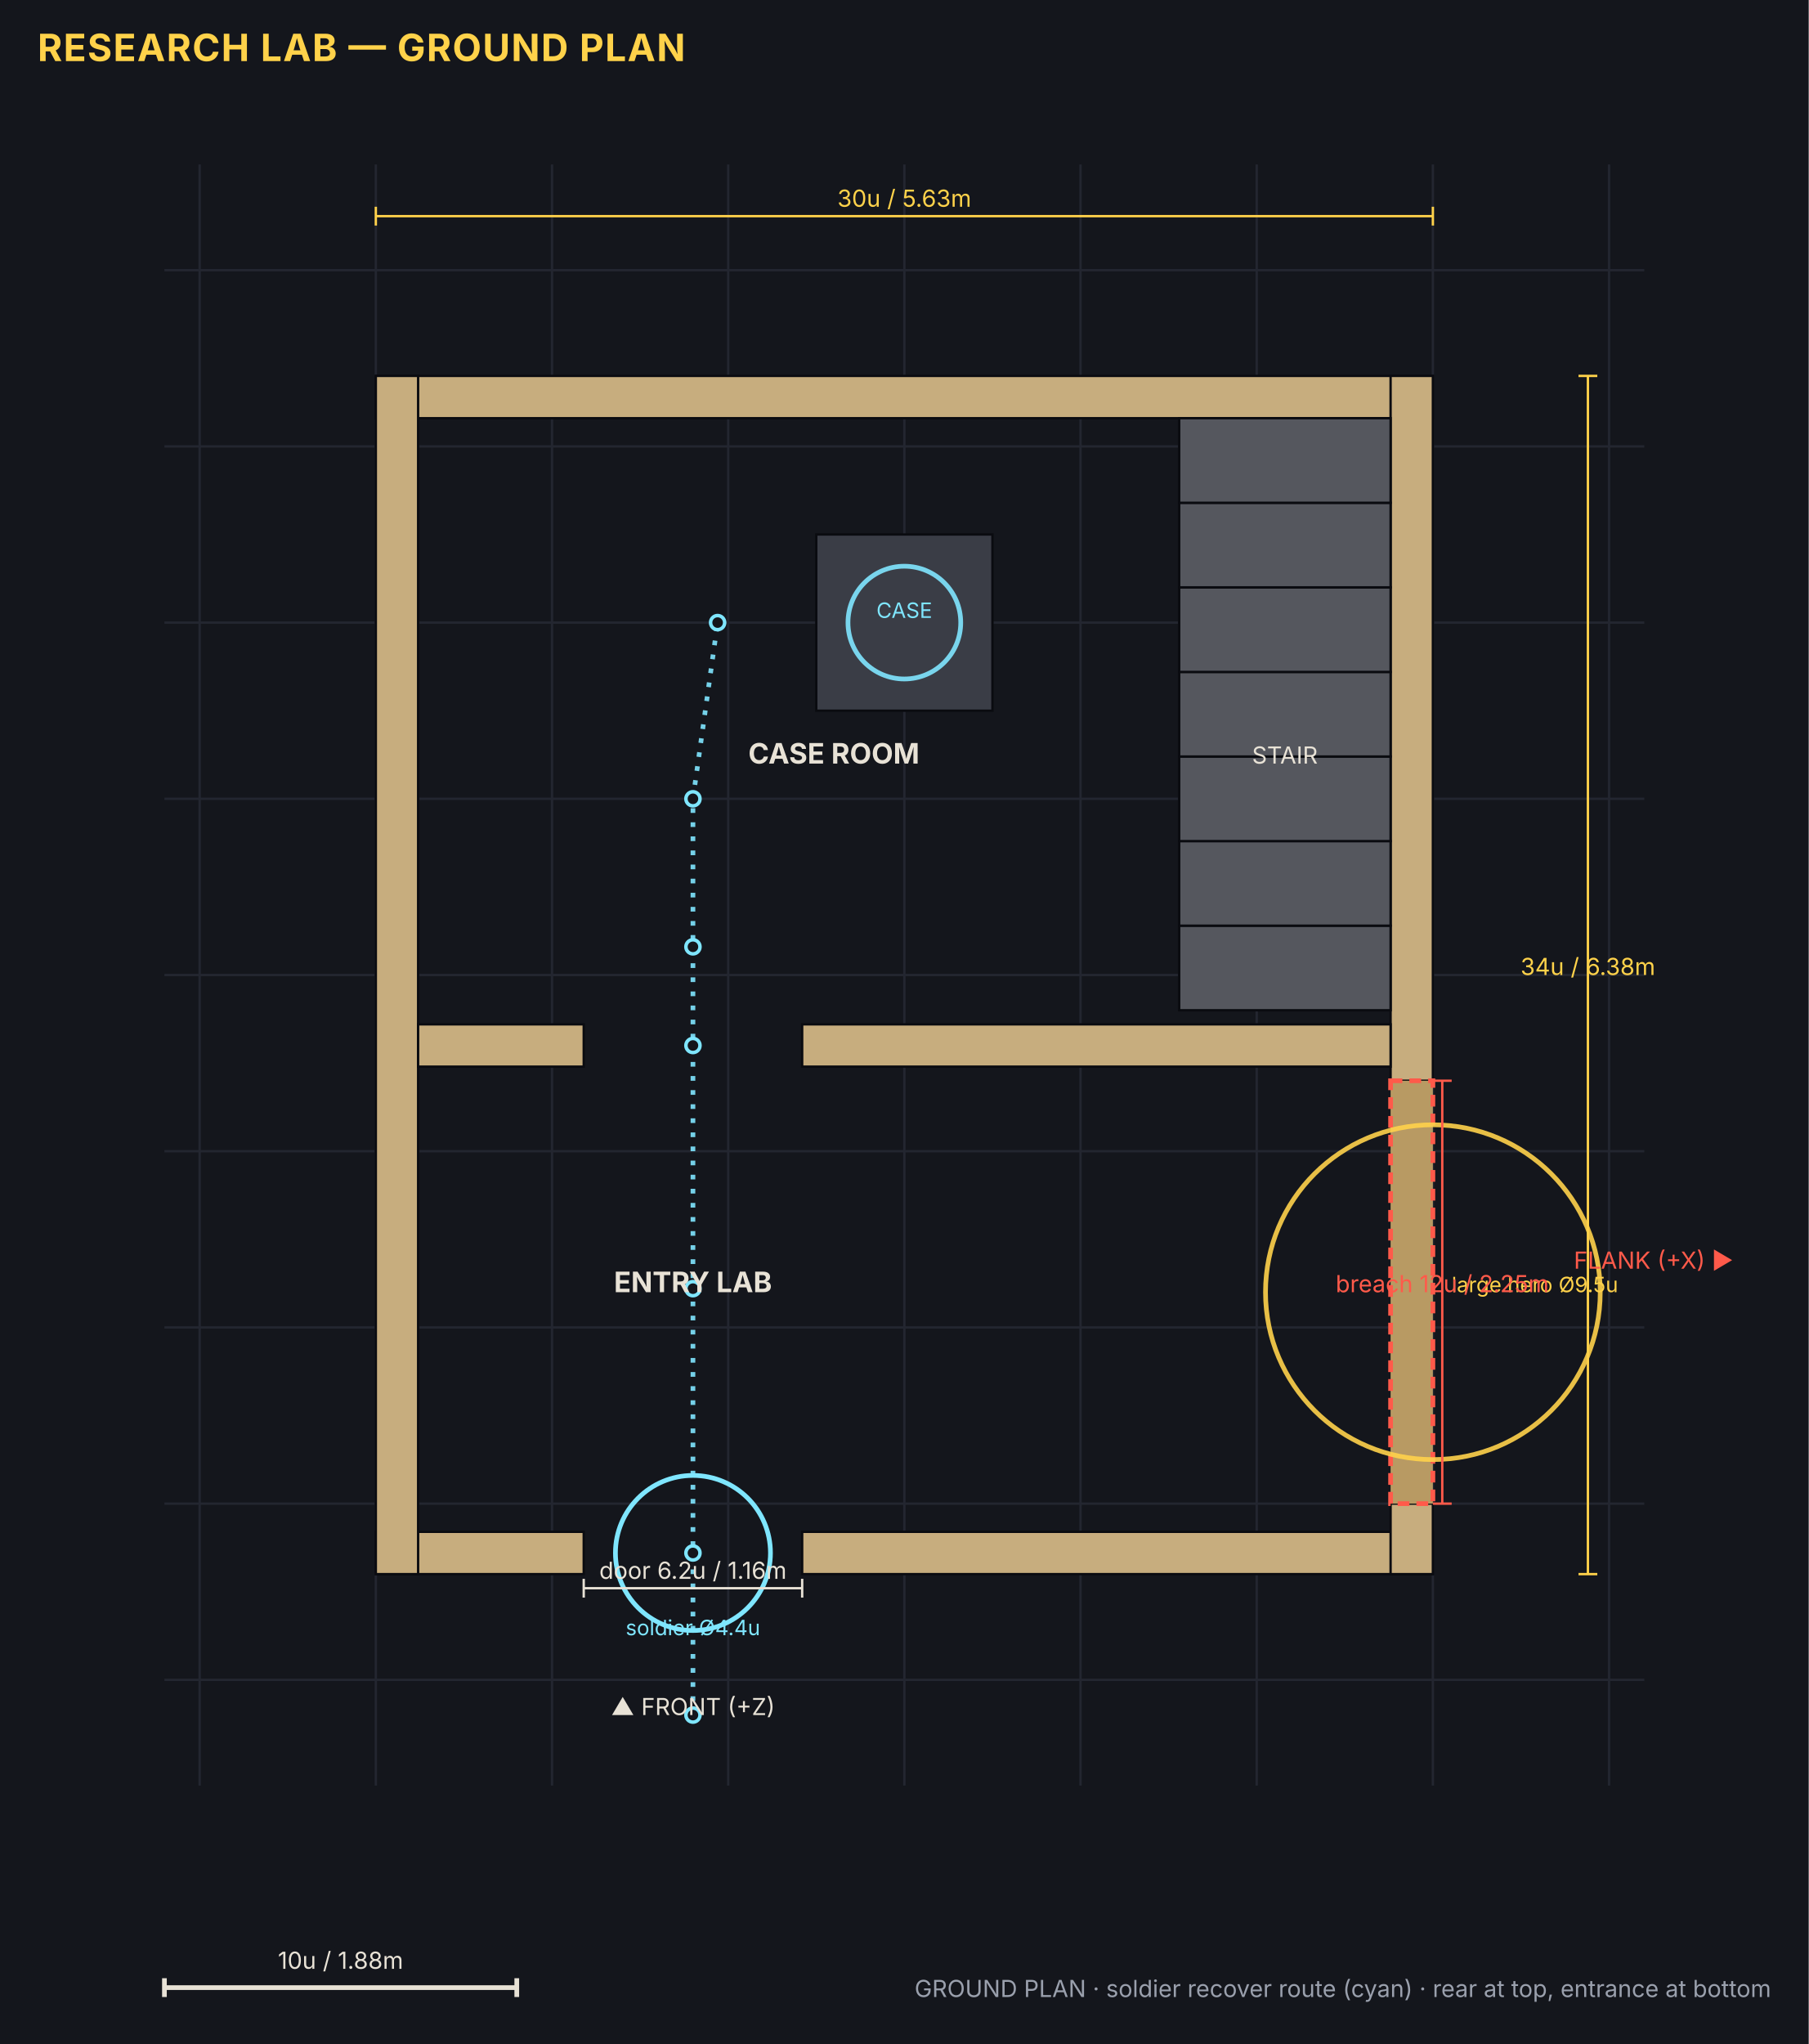
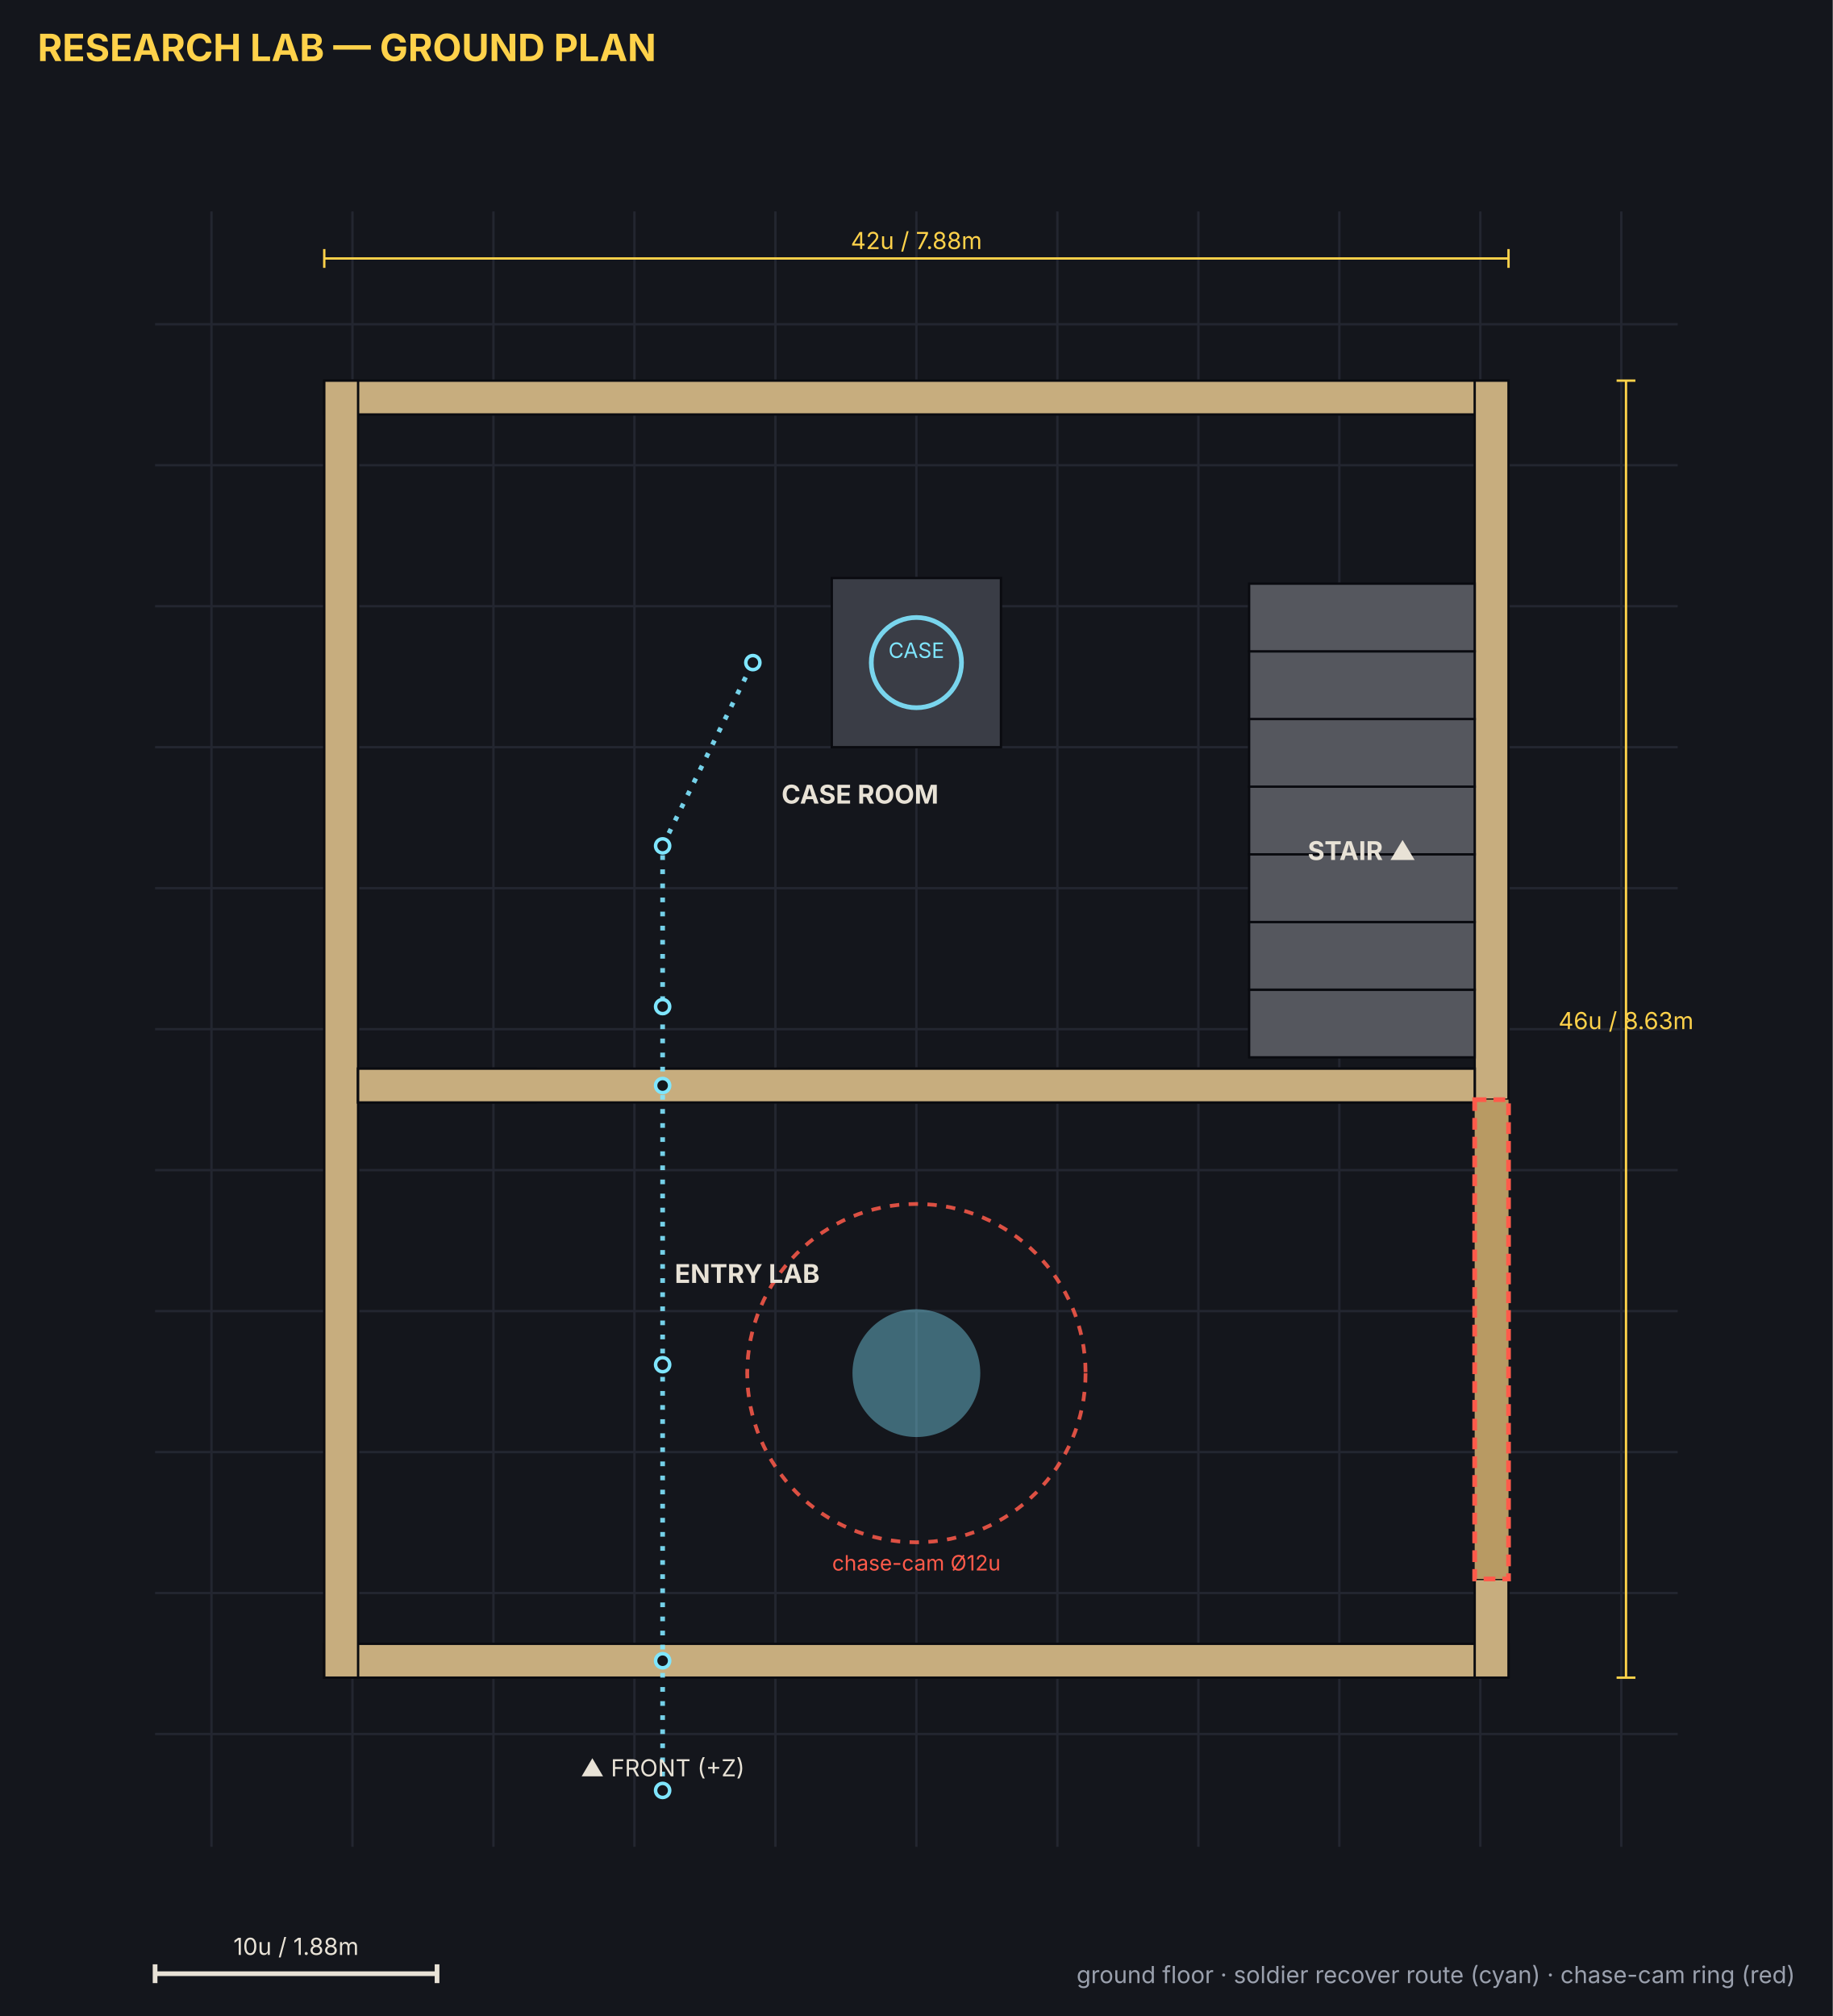
- <svg xmlns="http://www.w3.org/2000/svg" width="770" height="870" viewBox="0 0 770 870" font-family="Inter,system-ui,sans-serif">
-   <rect width="770" height="870" fill="#14161c" />
-   <text x="16" y="26" fill="#ffd24a" font-size="16" font-weight="700" letter-spacing="0.5">RESEARCH LAB — GROUND PLAN</text>
-   <line x1="85" y1="70" x2="85" y2="760" stroke="#232630" stroke-width="1" />
-   <line x1="160" y1="70" x2="160" y2="760" stroke="#232630" stroke-width="1" />
-   <line x1="235" y1="70" x2="235" y2="760" stroke="#232630" stroke-width="1" />
-   <line x1="310" y1="70" x2="310" y2="760" stroke="#232630" stroke-width="1" />
-   <line x1="385" y1="70" x2="385" y2="760" stroke="#232630" stroke-width="1" />
-   <line x1="460" y1="70" x2="460" y2="760" stroke="#232630" stroke-width="1" />
-   <line x1="535" y1="70" x2="535" y2="760" stroke="#232630" stroke-width="1" />
-   <line x1="610" y1="70" x2="610" y2="760" stroke="#232630" stroke-width="1" />
-   <line x1="685" y1="70" x2="685" y2="760" stroke="#232630" stroke-width="1" />
-   <line x1="70" y1="115" x2="700" y2="115" stroke="#232630" stroke-width="1" />
-   <line x1="70" y1="190" x2="700" y2="190" stroke="#232630" stroke-width="1" />
-   <line x1="70" y1="265" x2="700" y2="265" stroke="#232630" stroke-width="1" />
-   <line x1="70" y1="340" x2="700" y2="340" stroke="#232630" stroke-width="1" />
-   <line x1="70" y1="415" x2="700" y2="415" stroke="#232630" stroke-width="1" />
-   <line x1="70" y1="490" x2="700" y2="490" stroke="#232630" stroke-width="1" />
-   <line x1="70" y1="565" x2="700" y2="565" stroke="#232630" stroke-width="1" />
-   <line x1="70" y1="640" x2="700" y2="640" stroke="#232630" stroke-width="1" />
-   <line x1="70" y1="715" x2="700" y2="715" stroke="#232630" stroke-width="1" />
-   <rect x="160" y="652" width="88.5" height="18" fill="#c7ad7e" stroke="#0a0b10" stroke-width="1" />
-   <rect x="341.5" y="652" width="268.5" height="18" fill="#c7ad7e" stroke="#0a0b10" stroke-width="1" />
-   <rect x="160" y="160" width="450" height="18" fill="#c7ad7e" stroke="#0a0b10" stroke-width="1" />
-   <rect x="160" y="160" width="18" height="510" fill="#c7ad7e" stroke="#0a0b10" stroke-width="1" />
-   <rect x="592" y="160" width="18" height="300" fill="#c7ad7e" stroke="#0a0b10" stroke-width="1" />
-   <rect x="592" y="640" width="18" height="30" fill="#c7ad7e" stroke="#0a0b10" stroke-width="1" />
-   <rect x="178" y="436" width="70.5" height="18" fill="#c7ad7e" stroke="#0a0b10" stroke-width="1" />
-   <rect x="341.5" y="436" width="250.5" height="18" fill="#c7ad7e" stroke="#0a0b10" stroke-width="1" />
-   <rect x="592" y="460" width="18" height="180" fill="#b89a63" stroke="#ff5a4a" stroke-width="2" stroke-dasharray="5 3" />
-   <rect x="502" y="394" width="90" height="36" fill="#55575e" stroke="#0a0b10" stroke-width="1" />
-   <rect x="502" y="358" width="90" height="36" fill="#55575e" stroke="#0a0b10" stroke-width="1" />
-   <rect x="502" y="322" width="90" height="36" fill="#55575e" stroke="#0a0b10" stroke-width="1" />
-   <rect x="502" y="286" width="90" height="36" fill="#55575e" stroke="#0a0b10" stroke-width="1" />
-   <rect x="502" y="250" width="90" height="36" fill="#55575e" stroke="#0a0b10" stroke-width="1" />
-   <rect x="502" y="214" width="90" height="36" fill="#55575e" stroke="#0a0b10" stroke-width="1" />
-   <rect x="502" y="178" width="90" height="36" fill="#55575e" stroke="#0a0b10" stroke-width="1" />
-   <rect x="347.5" y="227.5" width="75" height="75" fill="#3a3d46" stroke="#0a0b10" stroke-width="1" />
-   <circle cx="385" cy="265" r="24" fill="none" stroke="#7fe6ff" stroke-width="2" opacity="0.9" />
-   <path d="M 295 730 L 295 661 L 295 548.5 L 295 445 L 295 403 L 295 340 L 305.5 265" fill="none" stroke="#7fe6ff" stroke-width="2" stroke-dasharray="2 4" opacity="0.9" />
-   <circle cx="295" cy="730" r="3" fill="#14161c" stroke="#7fe6ff" stroke-width="1.5" opacity="1" />
-   <circle cx="295" cy="661" r="3" fill="#14161c" stroke="#7fe6ff" stroke-width="1.5" opacity="1" />
-   <circle cx="295" cy="548.5" r="3" fill="#14161c" stroke="#7fe6ff" stroke-width="1.5" opacity="1" />
-   <circle cx="295" cy="445" r="3" fill="#14161c" stroke="#7fe6ff" stroke-width="1.5" opacity="1" />
-   <circle cx="295" cy="403" r="3" fill="#14161c" stroke="#7fe6ff" stroke-width="1.5" opacity="1" />
-   <circle cx="295" cy="340" r="3" fill="#14161c" stroke="#7fe6ff" stroke-width="1.5" opacity="1" />
-   <circle cx="305.5" cy="265" r="3" fill="#14161c" stroke="#7fe6ff" stroke-width="1.5" opacity="1" />
-   <circle cx="295" cy="661" r="33" fill="none" stroke="#7fe6ff" stroke-width="2" opacity="1" />
-   <text x="295" y="696" fill="#7fe6ff" font-size="9" text-anchor="middle" font-weight="400">soldier Ø4.4u</text>
-   <circle cx="610" cy="550" r="71.25" fill="none" stroke="#ffd24a" stroke-width="2" opacity="0.9" />
-   <text x="618" y="550" fill="#ffd24a" font-size="9" text-anchor="start" font-weight="400">large hero Ø9.5u</text>
-   <line x1="160" y1="92" x2="610" y2="92" stroke="#ffd24a" stroke-width="1" />
-   <line x1="160" y1="88" x2="160" y2="96" stroke="#ffd24a" stroke-width="1" />
-   <line x1="610" y1="88" x2="610" y2="96" stroke="#ffd24a" stroke-width="1" />
-   <text x="385" y="88" fill="#ffd24a" font-size="10" text-anchor="middle">30u / 5.63m</text>
-   <line x1="676" y1="160" x2="676" y2="670" stroke="#ffd24a" stroke-width="1" />
-   <line x1="672" y1="160" x2="680" y2="160" stroke="#ffd24a" stroke-width="1" />
-   <line x1="672" y1="670" x2="680" y2="670" stroke="#ffd24a" stroke-width="1" />
-   <text x="676" y="415" fill="#ffd24a" font-size="10" text-anchor="middle">34u / 6.38m</text>
-   <line x1="248.5" y1="676" x2="341.5" y2="676" stroke="#e8e2d6" stroke-width="1" />
-   <line x1="248.5" y1="672" x2="248.5" y2="680" stroke="#e8e2d6" stroke-width="1" />
-   <line x1="341.5" y1="672" x2="341.5" y2="680" stroke="#e8e2d6" stroke-width="1" />
-   <text x="295" y="672" fill="#e8e2d6" font-size="10" text-anchor="middle">door 6.2u / 1.16m</text>
-   <line x1="614" y1="460" x2="614" y2="640" stroke="#ff5a4a" stroke-width="1" />
-   <line x1="610" y1="460" x2="618" y2="460" stroke="#ff5a4a" stroke-width="1" />
-   <line x1="610" y1="640" x2="618" y2="640" stroke="#ff5a4a" stroke-width="1" />
-   <text x="614" y="550" fill="#ff5a4a" font-size="10" text-anchor="middle">breach 12u / 2.25m</text>
-   <text x="295" y="550" fill="#e8e2d6" font-size="12" text-anchor="middle" font-weight="700">ENTRY LAB</text>
-   <text x="355" y="325" fill="#e8e2d6" font-size="12" text-anchor="middle" font-weight="700">CASE ROOM</text>
-   <text x="385" y="263" fill="#7fe6ff" font-size="9" text-anchor="middle" font-weight="400">CASE</text>
-   <text x="547" y="325" fill="#e8e2d6" font-size="10" text-anchor="middle" font-weight="400">STAIR</text>
-   <text x="295" y="730" fill="#e8e2d6" font-size="10" text-anchor="middle" font-weight="400">▲ FRONT (+Z)</text>
-   <text x="670" y="540" fill="#ff5a4a" font-size="10" text-anchor="start" font-weight="400">FLANK (+X) ▶</text>
-   <line x1="70" y1="846" x2="220" y2="846" stroke="#e8e2d6" stroke-width="2" />
-   <line x1="70" y1="842" x2="70" y2="850" stroke="#e8e2d6" stroke-width="2" />
-   <line x1="220" y1="842" x2="220" y2="850" stroke="#e8e2d6" stroke-width="2" />
-   <text x="145" y="838" fill="#e8e2d6" font-size="10" text-anchor="middle" font-weight="400">10u / 1.88m</text>
-   <text x="754" y="850" fill="#9aa0ad" font-size="10" text-anchor="end" font-weight="400">GROUND PLAN · soldier recover route (cyan) · rear at top, entrance at bottom</text>
+ <svg xmlns="http://www.w3.org/2000/svg" width="780" height="858" viewBox="0 0 780 858" font-family="Inter,system-ui,sans-serif">
+   <rect width="780" height="858" fill="#14161c" />
+   <text x="16" y="26" fill="#ffd24a" font-size="16" font-weight="700">RESEARCH LAB — GROUND PLAN</text>
+   <line x1="90" y1="90" x2="90" y2="786" stroke="#232630" stroke-width="1" />
+   <line x1="150" y1="90" x2="150" y2="786" stroke="#232630" stroke-width="1" />
+   <line x1="210" y1="90" x2="210" y2="786" stroke="#232630" stroke-width="1" />
+   <line x1="270" y1="90" x2="270" y2="786" stroke="#232630" stroke-width="1" />
+   <line x1="330" y1="90" x2="330" y2="786" stroke="#232630" stroke-width="1" />
+   <line x1="390" y1="90" x2="390" y2="786" stroke="#232630" stroke-width="1" />
+   <line x1="450" y1="90" x2="450" y2="786" stroke="#232630" stroke-width="1" />
+   <line x1="510" y1="90" x2="510" y2="786" stroke="#232630" stroke-width="1" />
+   <line x1="570" y1="90" x2="570" y2="786" stroke="#232630" stroke-width="1" />
+   <line x1="630" y1="90" x2="630" y2="786" stroke="#232630" stroke-width="1" />
+   <line x1="690" y1="90" x2="690" y2="786" stroke="#232630" stroke-width="1" />
+   <line x1="66" y1="138" x2="714" y2="138" stroke="#232630" stroke-width="1" />
+   <line x1="66" y1="198" x2="714" y2="198" stroke="#232630" stroke-width="1" />
+   <line x1="66" y1="258" x2="714" y2="258" stroke="#232630" stroke-width="1" />
+   <line x1="66" y1="318" x2="714" y2="318" stroke="#232630" stroke-width="1" />
+   <line x1="66" y1="378" x2="714" y2="378" stroke="#232630" stroke-width="1" />
+   <line x1="66" y1="438" x2="714" y2="438" stroke="#232630" stroke-width="1" />
+   <line x1="66" y1="498" x2="714" y2="498" stroke="#232630" stroke-width="1" />
+   <line x1="66" y1="558" x2="714" y2="558" stroke="#232630" stroke-width="1" />
+   <line x1="66" y1="618" x2="714" y2="618" stroke="#232630" stroke-width="1" />
+   <line x1="66" y1="678" x2="714" y2="678" stroke="#232630" stroke-width="1" />
+   <line x1="66" y1="738" x2="714" y2="738" stroke="#232630" stroke-width="1" />
+   <rect x="138" y="699.6" width="90" height="14.4" fill="#c7ad7e" stroke="#0a0b10" stroke-width="1" />
+   <rect x="336" y="699.6" width="306" height="14.4" fill="#c7ad7e" stroke="#0a0b10" stroke-width="1" />
+   <rect x="138" y="699.6" width="504" height="14.4" fill="#c7ad7e" stroke="#0a0b10" stroke-width="1" />
+   <rect x="138" y="162" width="504" height="14.4" fill="#c7ad7e" stroke="#0a0b10" stroke-width="1" />
+   <rect x="627.6" y="162" width="14.4" height="306" fill="#c7ad7e" stroke="#0a0b10" stroke-width="1" />
+   <rect x="627.6" y="672" width="14.4" height="42" fill="#c7ad7e" stroke="#0a0b10" stroke-width="1" />
+   <rect x="138" y="162" width="14.4" height="552" fill="#c7ad7e" stroke="#0a0b10" stroke-width="1" />
+   <rect x="152.4" y="454.8" width="75.6" height="14.4" fill="#c7ad7e" stroke="#0a0b10" stroke-width="1" />
+   <rect x="336" y="454.8" width="291.6" height="14.4" fill="#c7ad7e" stroke="#0a0b10" stroke-width="1" />
+   <rect x="152.4" y="454.8" width="475.2" height="14.4" fill="#c7ad7e" stroke="#0a0b10" stroke-width="1" />
+   <rect x="627.6" y="468" width="14.4" height="204" fill="#b89a63" stroke="#ff5a4a" stroke-width="2" stroke-dasharray="5 3" />
+   <rect x="354" y="246" width="72" height="72" fill="#3a3d46" stroke="#0a0b10" stroke-width="1" />
+   <rect x="531.6" y="421.2" width="96" height="28.8" fill="#55575e" stroke="#0a0b10" stroke-width="1" />
+   <rect x="531.6" y="392.4" width="96" height="28.8" fill="#55575e" stroke="#0a0b10" stroke-width="1" />
+   <rect x="531.6" y="363.6" width="96" height="28.8" fill="#55575e" stroke="#0a0b10" stroke-width="1" />
+   <rect x="531.6" y="334.8" width="96" height="28.8" fill="#55575e" stroke="#0a0b10" stroke-width="1" />
+   <rect x="531.6" y="306" width="96" height="28.8" fill="#55575e" stroke="#0a0b10" stroke-width="1" />
+   <rect x="531.6" y="277.2" width="96" height="28.8" fill="#55575e" stroke="#0a0b10" stroke-width="1" />
+   <rect x="531.6" y="248.4" width="96" height="28.8" fill="#55575e" stroke="#0a0b10" stroke-width="1" />
+   <path d="M 282 762 L 282 706.8 L 282 580.8 L 282 462 L 282 428.4 L 282 360 L 320.4 282" fill="none" stroke="#7fe6ff" stroke-width="2" stroke-dasharray="2 4" opacity="0.9" />
+   <circle cx="282" cy="762" r="3" fill="#14161c" stroke="#7fe6ff" stroke-width="1.5" opacity="1" />
+   <circle cx="282" cy="706.8" r="3" fill="#14161c" stroke="#7fe6ff" stroke-width="1.5" opacity="1" />
+   <circle cx="282" cy="580.8" r="3" fill="#14161c" stroke="#7fe6ff" stroke-width="1.5" opacity="1" />
+   <circle cx="282" cy="462" r="3" fill="#14161c" stroke="#7fe6ff" stroke-width="1.5" opacity="1" />
+   <circle cx="282" cy="428.4" r="3" fill="#14161c" stroke="#7fe6ff" stroke-width="1.5" opacity="1" />
+   <circle cx="282" cy="360" r="3" fill="#14161c" stroke="#7fe6ff" stroke-width="1.5" opacity="1" />
+   <circle cx="320.4" cy="282" r="3" fill="#14161c" stroke="#7fe6ff" stroke-width="1.5" opacity="1" />
+   <circle cx="390" cy="584.4" r="72" fill="none" stroke="#ff5a4a" stroke-width="1.6" opacity="0.85" stroke-dasharray="4 4" />
+   <circle cx="390" cy="584.4" r="26.4" fill="#7fe6ff" stroke="#7fe6ff" stroke-width="1.6" opacity="0.4" />
+   <text x="390" y="668.4" fill="#ff5a4a" font-size="9" text-anchor="middle" font-weight="400">chase-cam Ø12u</text>
+   <circle cx="390" cy="282" r="19.2" fill="none" stroke="#7fe6ff" stroke-width="2" opacity="0.9" />
+   <text x="390" y="280" fill="#7fe6ff" font-size="9" text-anchor="middle" font-weight="400">CASE</text>
+   <line x1="138" y1="110" x2="642" y2="110" stroke="#ffd24a" stroke-width="1" />
+   <line x1="138" y1="106" x2="138" y2="114" stroke="#ffd24a" stroke-width="1" />
+   <line x1="642" y1="106" x2="642" y2="114" stroke="#ffd24a" stroke-width="1" />
+   <text x="390" y="106" fill="#ffd24a" font-size="10" text-anchor="middle">42u / 7.88m</text>
+   <line x1="692" y1="162" x2="692" y2="714" stroke="#ffd24a" stroke-width="1" />
+   <line x1="688" y1="162" x2="696" y2="162" stroke="#ffd24a" stroke-width="1" />
+   <line x1="688" y1="714" x2="696" y2="714" stroke="#ffd24a" stroke-width="1" />
+   <text x="692" y="438" fill="#ffd24a" font-size="10" text-anchor="middle">46u / 8.63m</text>
+   <text x="318" y="546" fill="#e8e2d6" font-size="11" text-anchor="middle" font-weight="700">ENTRY LAB</text>
+   <text x="366" y="342" fill="#e8e2d6" font-size="11" text-anchor="middle" font-weight="700">CASE ROOM</text>
+   <text x="579.6" y="366" fill="#e8e2d6" font-size="11" text-anchor="middle" font-weight="700">STAIR ▲</text>
+   <text x="282" y="756" fill="#e8e2d6" font-size="10" text-anchor="middle" font-weight="400">▲ FRONT (+Z)</text>
+   <line x1="66" y1="840" x2="186" y2="840" stroke="#e8e2d6" stroke-width="2" />
+   <line x1="66" y1="836" x2="66" y2="844" stroke="#e8e2d6" stroke-width="2" />
+   <line x1="186" y1="836" x2="186" y2="844" stroke="#e8e2d6" stroke-width="2" />
+   <text x="126" y="832" fill="#e8e2d6" font-size="10" text-anchor="middle" font-weight="400">10u / 1.88m</text>
+   <text x="764" y="844" fill="#9aa0ad" font-size="10" text-anchor="end" font-weight="400">ground floor · soldier recover route (cyan) · chase-cam ring (red)</text>
</svg>
